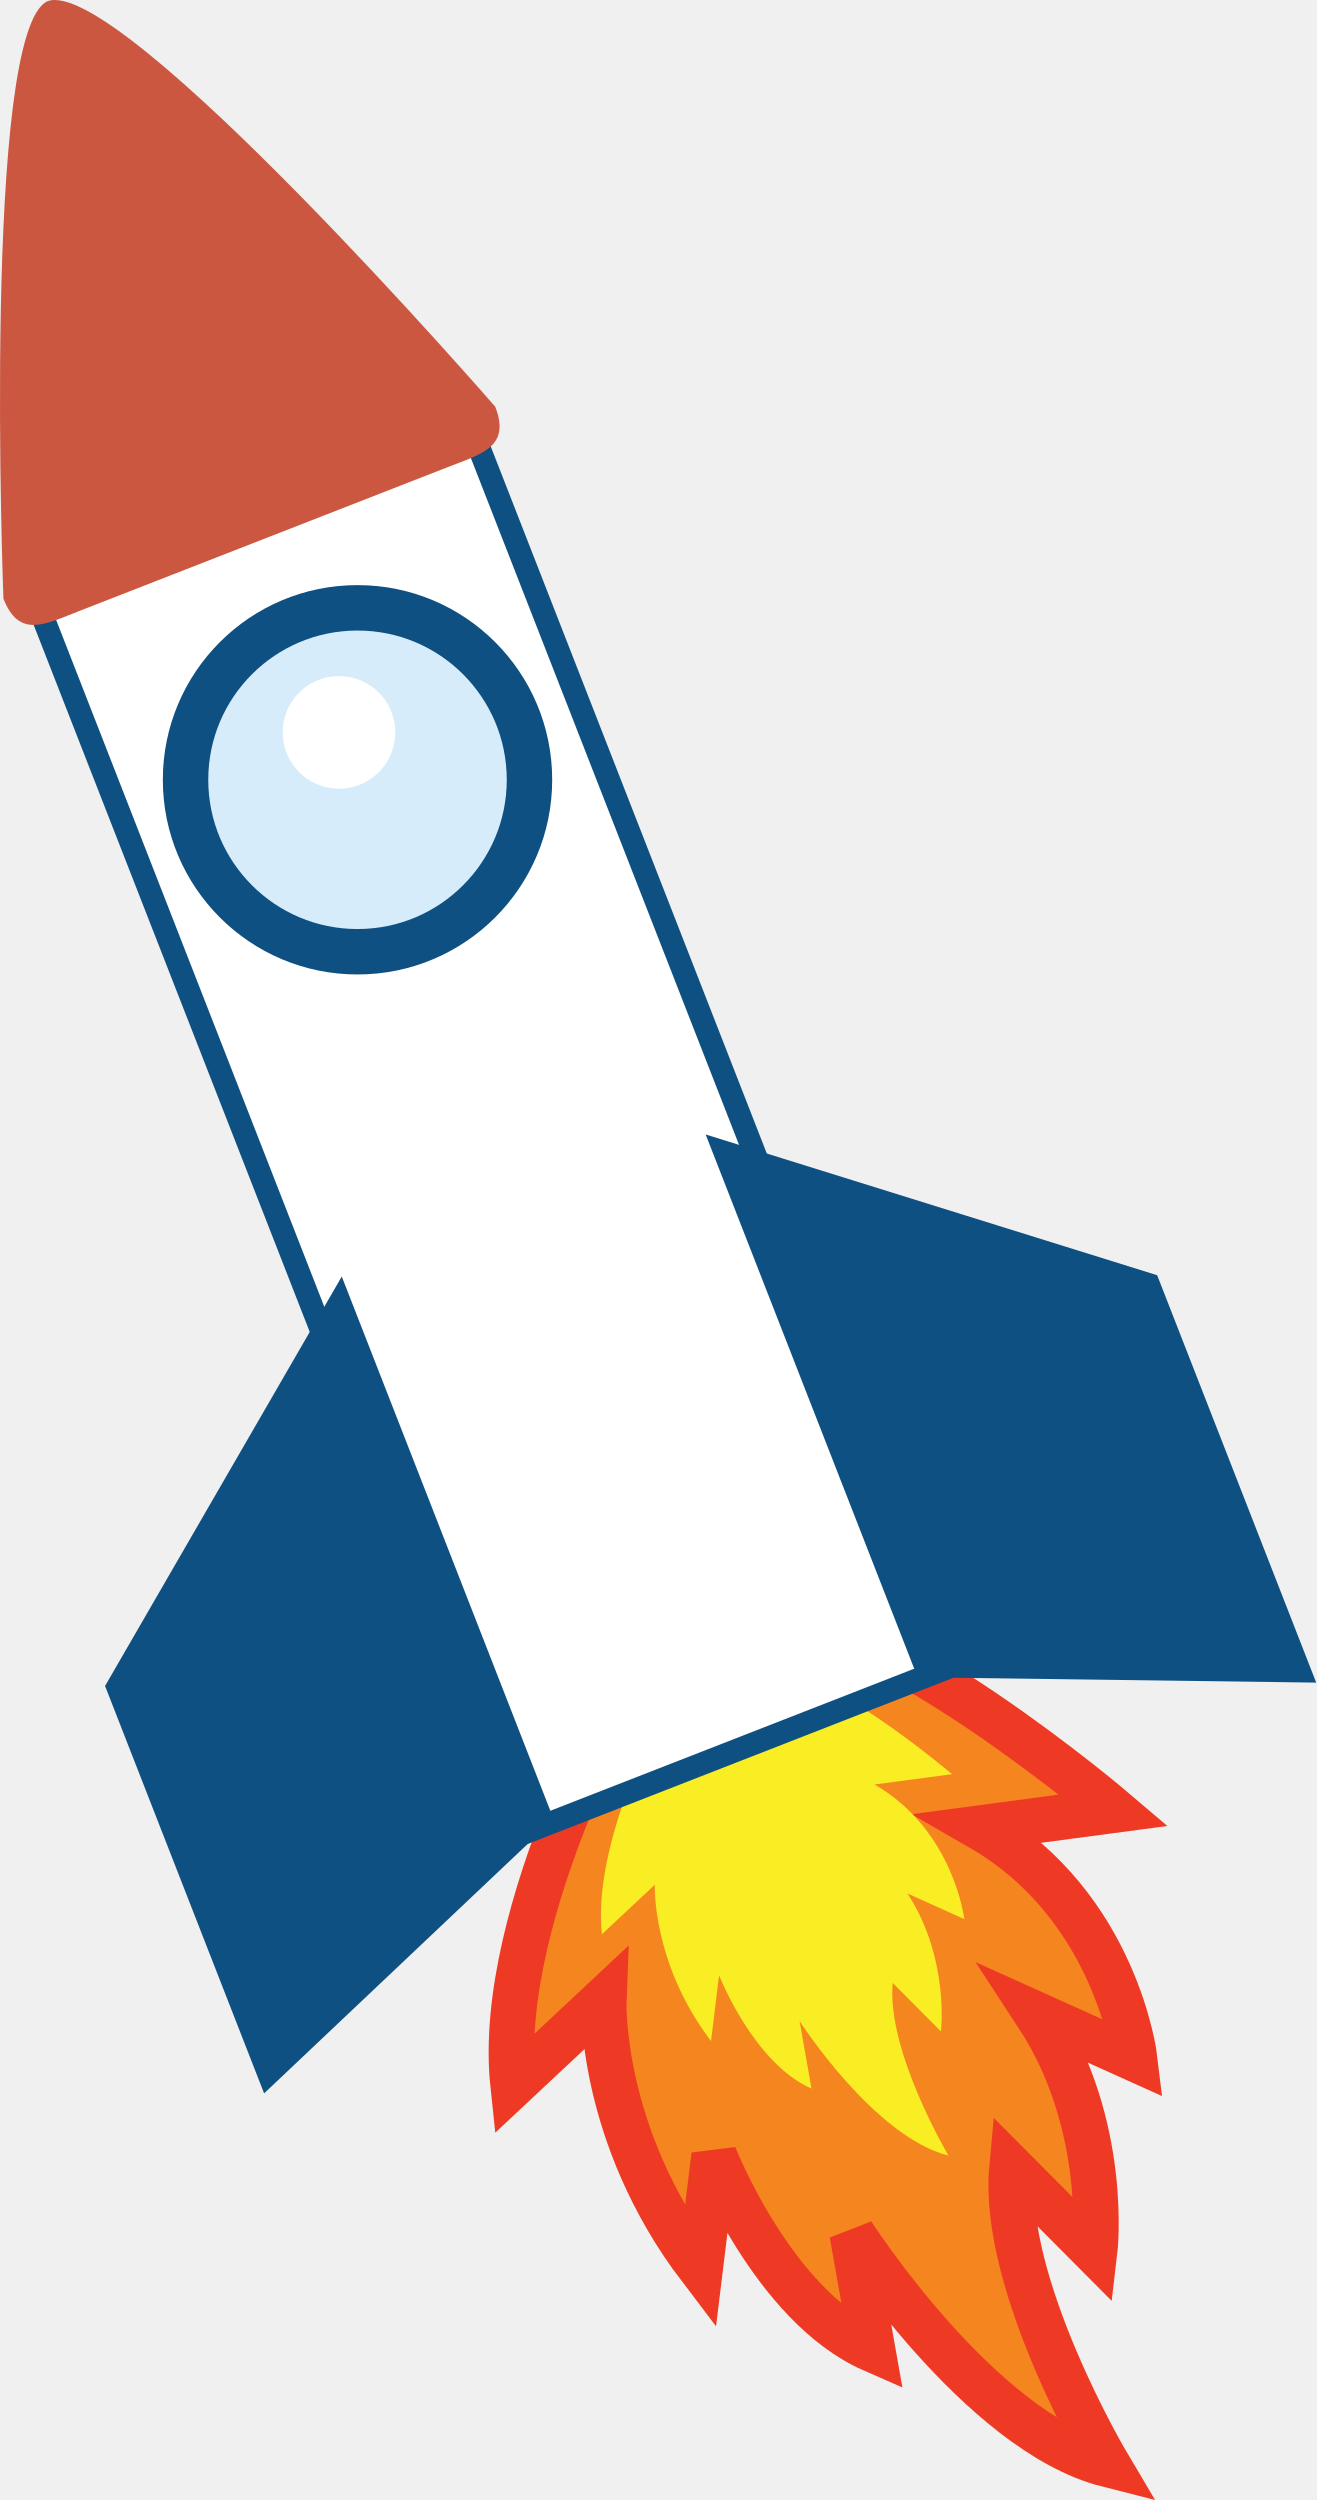
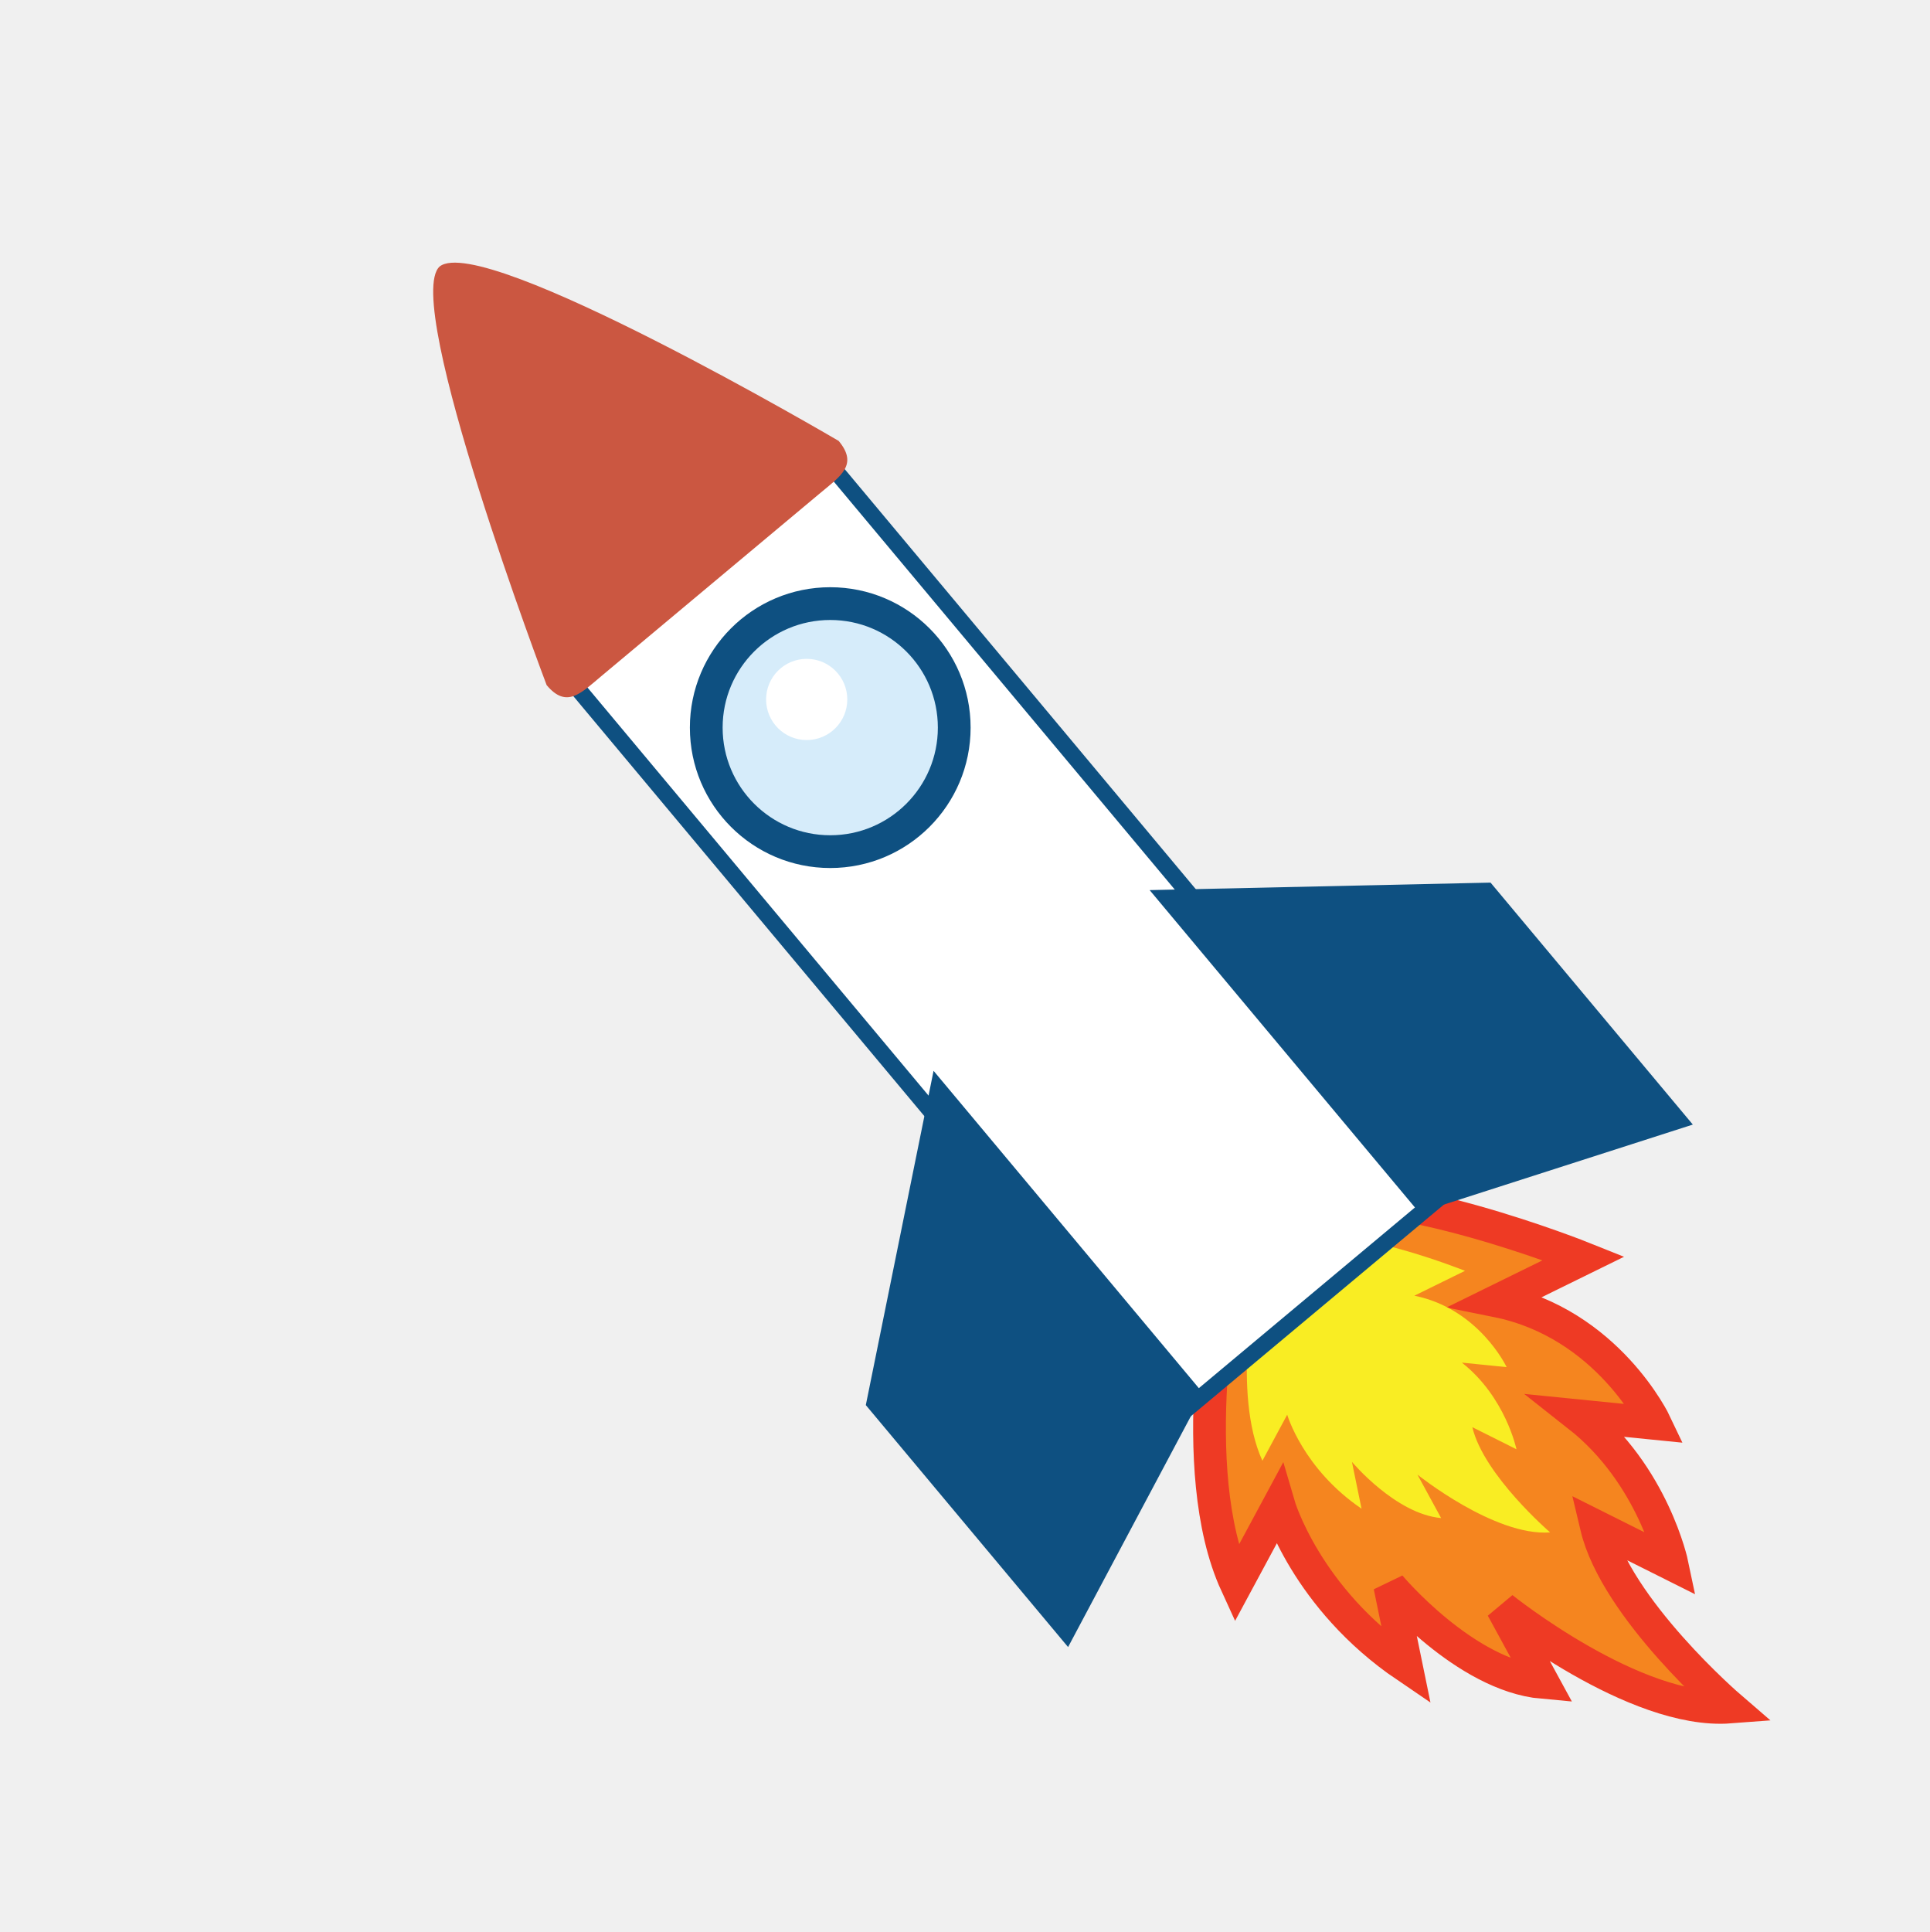
- <svg xmlns="http://www.w3.org/2000/svg" version="1.1" baseProfile="tiny" viewBox="0 0 289.706 550.266">
-   <g id="Layer_2">
-     <g>
-       <path fill="#F5851F" stroke="#EE3A24" stroke-width="10" d="M140.441,366.279c0,0-31.61,54.193-27.521,92.629l19.985-18.721    c0,0-1.19,29.577,21.229,59.036l3.039-24.84c0,0,12.945,33.157,34.898,42.781l-4.51-25.533c0,0,27.968,43.669,56.235,50.829    c0,0-23.429-39.464-21.07-65.192l18.224,18.319c0,0,3.307-27.738-12.648-52.104l21.468,9.685c0,0-3.937-33.548-33.894-50.835    l29.283-3.898c0,0-49.741-42.356-76.554-43.544L140.441,366.279z" />
-       <path fill="#F9ED23" d="M148.521,371.762c0,0-18.426,31.591-16.043,53.995l11.649-10.911c0,0-0.691,17.242,12.376,34.412    l1.771-14.479c0,0,7.546,19.328,20.344,24.939l-2.629-14.884c0,0,16.303,25.455,32.78,29.628c0,0-13.657-23.006-12.279-38.001    l10.62,10.679c0,0,1.928-16.169-7.373-30.374l12.514,5.647c0,0-2.294-19.558-19.756-29.633l17.069-2.271    c0,0-28.996-24.691-44.627-25.385L148.521,371.762z" />
+ <svg xmlns="http://www.w3.org/2000/svg" version="1.1" width="589.118" height="589.647" viewBox="0 0 589.118 589.647" overflow="visible" enable-background="new 0 0 589.118 589.647" xml:space="preserve">
+   <g id="Layer_3" display="none">
+     <polygon display="inline" opacity="0.5" fill="#F7931D" points="294.56,0 340.112,154.627 467.853,56.306 413.817,208.178    574.954,203.718 441.972,294.824 574.954,385.93 413.817,381.471 467.853,533.343 340.112,435.021 294.56,589.647 249.006,435.021    121.266,533.343 175.3,381.471 14.165,385.93 147.147,294.824 14.165,203.718 175.3,208.178 121.266,56.306 249.006,154.627  " />
+     <polygon display="inline" opacity="0.5" fill="#2274A6" points="215.423,10.819 300.808,147.545 397.47,18.544 386.185,179.347    540.21,131.798 436.562,255.255 589.118,307.324 432.698,346.28 525.517,478.073 376.073,417.649 373.696,578.829 288.309,442.103    191.648,571.104 202.934,410.302 48.909,457.851 152.557,334.393 0,282.325 156.419,243.369 63.603,111.575 213.046,172  " />
+   </g>
+   <g id="Layer_2" display="none">
+     <g display="inline">
+       <g>
+         <g>
+           <path fill="#D19281" stroke="#000000" d="M171.036,254.152c0,0-42.71-38.092-41.556-5.771s31.167,48.481,31.167,48.481      s-15.006,9.235-8.08,21.933c6.926,12.698,24.241-5.771,24.241-5.771L171.036,254.152z" />
+           <path fill="#97685E" d="M171.152,291.997l-3.042-24.856c0,0-21.278-20.079-20.669-3.043      c0.608,17.037,16.428,25.555,16.428,25.555" />
+         </g>
+         <g>
+           <path fill="#D19281" stroke="#000000" d="M418.083,254.152c0,0,42.709-38.092,41.555-5.771s-31.164,48.481-31.164,48.481      s15.004,9.235,8.078,21.933c-6.926,12.698-24.24-5.771-24.24-5.771L418.083,254.152z" />
+           <path fill="#97685E" d="M417.966,291.997l3.043-24.856c0,0,21.279-20.079,20.668-3.043      c-0.607,17.037-16.428,25.555-16.428,25.555" />
+         </g>
+       </g>
+       <ellipse fill="#D19281" stroke="#000000" cx="294.56" cy="282.151" rx="125.982" ry="167.977" />
+       <g>
+         <path d="M295.065,386.478c-69.579,0-125.983-27.036-125.983-119.807c0,0-2.814,47.057-1.897,53.783l2.751-3.973     c0,0-1.222,18.341,0.918,27.512l2.445-4.889c0,0,1.223,24.15,3.974,29.042l3.058-4.893c0,0-1.835,17.427,5.808,31.183     l3.057-7.336c0,0,3.057,18.341,8.866,25.373l2.446-5.504c0,0,2.752,9.783,10.395,18.343l0.917-4.586     c0,0,2.751,14.98,15.591,23.844l-0.611-6.111c0,0,8.865,15.895,25.068,22.619l-0.306-5.195c0,0,26.646,18.063,43.154,19.59" />
+         <path d="M294.054,386.478c69.578,0,125.982-27.036,125.982-119.807c0,0,2.814,47.057,1.896,53.783l-2.752-3.973     c0,0,1.223,18.341-0.916,27.512l-2.445-4.889c0,0-1.223,24.15-3.975,29.042l-3.057-4.893c0,0,1.834,17.427-5.809,31.183     l-3.057-7.336c0,0-3.057,18.341-8.865,25.373l-2.447-5.504c0,0-2.752,9.783-10.395,18.343l-0.916-4.586     c0,0-2.75,14.98-15.59,23.844l0.609-6.111c0,0-8.865,15.895-25.066,22.619l0.305-5.195c0,0-26.646,18.063-43.152,19.59" />
+       </g>
+       <ellipse cx="294.56" cy="378.965" rx="69.836" ry="46.173" />
+       <g>
+         <path d="M316.892,225.401c0,0,32.977,8.846,49.461,11.152c27.744,3.879,30.789,35.625,30.789,35.625s-8.588-24.275-26.332-26.314     c-11.467-1.317-54.164-5.548-54.164-5.548L316.892,225.401z" />
+         <path d="M272.228,225.401c0,0-32.976,8.846-49.462,11.152c-27.742,3.879-30.789,35.625-30.789,35.625s8.588-24.275,26.331-26.314     c11.468-1.317,54.166-5.548,54.166-5.548L272.228,225.401z" />
+       </g>
+       <path fill="#FFFFFF" stroke="#000000" d="M346.581,370.319c0,0-23.29,15.006-52.02,15.006c-28.732,0-52.023-15.006-52.023-15.006    H346.581z" />
+       <g>
+         <g>
+           <path d="M274.818,251.539c0,0-31.895,2.552-59.323,29.98c0,0,15.946-8.931,21.05-9.567c0,0,21.051,11.48,24.877-12.758      L274.818,251.539z" />
+           <circle fill="#FFFFFF" cx="253.951" cy="263.187" r="2.524" />
+           <circle fill="#FFFFFF" cx="257.864" cy="260.368" r="1.304" />
+         </g>
+         <g>
+           <path d="M314.3,251.539c0,0,31.896,2.552,59.324,29.98c0,0-15.945-8.931-21.051-9.567c0,0-21.051,11.48-24.875-12.758      L314.3,251.539z" />
+           <circle fill="#FFFFFF" cx="335.168" cy="263.187" r="2.524" />
+           <circle fill="#FFFFFF" cx="331.255" cy="260.368" r="1.305" />
+         </g>
+       </g>
+       <g>
+         <path d="M296.354,324.552c0,0-12.73,0-16.242-6.584c0,0-11.853,1.399-10.096-6.503c0,0-4.829,5.625-7.462,14.844l5.267-6.584     c0,0,6.146,3.511,11.414,1.317C279.235,321.041,288.015,325.87,296.354,324.552z" />
+         <path d="M292.765,324.552c0,0,12.729,0,16.241-6.584c0,0,11.853,1.399,10.097-6.503c0,0,4.828,5.625,7.463,14.844l-5.268-6.584     c0,0-6.146,3.511-11.414,1.317C309.884,321.041,301.104,325.87,292.765,324.552z" />
+       </g>
    </g>
  </g>
-   <g id="Layer_1">
-     <rect x="56.222" y="96.497" transform="matrix(0.9315 -0.3637 0.3637 0.9315 -82.0884 56.0213)" fill="#FFFFFF" stroke="#0E5081" stroke-width="5" width="102.999" height="299.001" />
-     <path fill="#CB5741" d="M108.996,89.51c3.455,8.85-2.931,10.378-10.403,13.294l-81.18,31.694   c-7.475,2.918-13.205,6.12-16.659-2.729c0,0-4.781-125.09,9.727-131.516l0,0C26.416-5.518,108.996,89.51,108.996,89.51z" />
-   </g>
-   <g id="Layer_3">
+   <g id="Layer_4">
    <g>
-       <polygon fill="#0E5081" points="121.872,400.451 58.132,460.762 23.125,371.093 75.226,280.973   " />
-       <polygon fill="#0E5081" points="201.965,369.182 289.706,370.353 254.698,280.683 155.319,249.704   " />
+       <path class="projects__flames--outer" fill="#F5851F" stroke="#EE3A24" stroke-width="10" d="M373.984,386.904c0,0-12.703,61.438,3.415,96.57l12.981-24.111    c0,0,8.293,28.416,38.928,49.2l-5.031-24.514c0,0,22.832,27.306,46.707,29.437l-12.407-22.767c0,0,40.421,32.484,69.497,30.269    c0,0-34.779-29.945-40.738-55.085l23.108,11.56c0,0-5.7-27.347-28.586-45.36l23.436,2.343c0,0-14.418-30.547-48.321-37.392    l26.517-13.023c0,0-60.641-24.306-86.435-16.891L373.984,386.904z" />
+       <path class="projects__flames--inner" fill="#F9ED23" d="M383.388,389.528c0,0-7.403,35.814,1.991,56.293l7.568-14.055c0,0,4.837,16.564,22.691,28.678    l-2.933-14.288c0,0,13.309,15.918,27.228,17.16l-7.232-13.272c0,0,23.562,18.937,40.509,17.646c0,0-20.272-17.458-23.744-32.111    l13.47,6.74c0,0-3.323-15.942-16.664-26.444l13.661,1.368c0,0-8.405-17.809-28.166-21.797l15.456-7.59    c0,0-35.351-14.169-50.388-9.848L383.388,389.528z" />
    </g>
-     <circle fill="#D6ECFA" stroke="#0E5081" stroke-width="10" cx="78.69" cy="171.637" r="37.85" />
-     <circle fill="#FFFFFF" cx="74.614" cy="161.198" r="12.392" />
+     <rect x="253.156" y="133.81" transform="matrix(0.7672 -0.6414 0.6414 0.7672 -110.7943 261.3812)" fill="#FFFFFF" stroke="#0E5081" stroke-width="5" width="103" height="299" />
+     <path fill="#CB5741" d="M256.019,134.566c6.094,7.289,0.528,10.771-5.626,15.916l-66.856,55.9   c-6.156,5.147-10.567,10.007-16.661,2.719c0,0-44.376-117.052-32.67-127.764l0,0C147.472,70.792,256.019,134.566,256.019,134.566z" />
+     <g>
+       <polygon fill="#0E5081" points="367.265,425.211 326.056,502.683 264.31,428.836 284.993,326.814   " />
+       <polygon fill="#0E5081" points="433.228,370.059 516.771,343.222 455.025,269.374 350.954,271.662   " />
+     </g>
+     <circle fill="#D6ECFA" stroke="#0E5081" stroke-width="10" cx="253.45" cy="222.07" r="37.85" />
+     <circle fill="#FFFFFF" cx="246.262" cy="213.472" r="12.392" />
  </g>
</svg>
